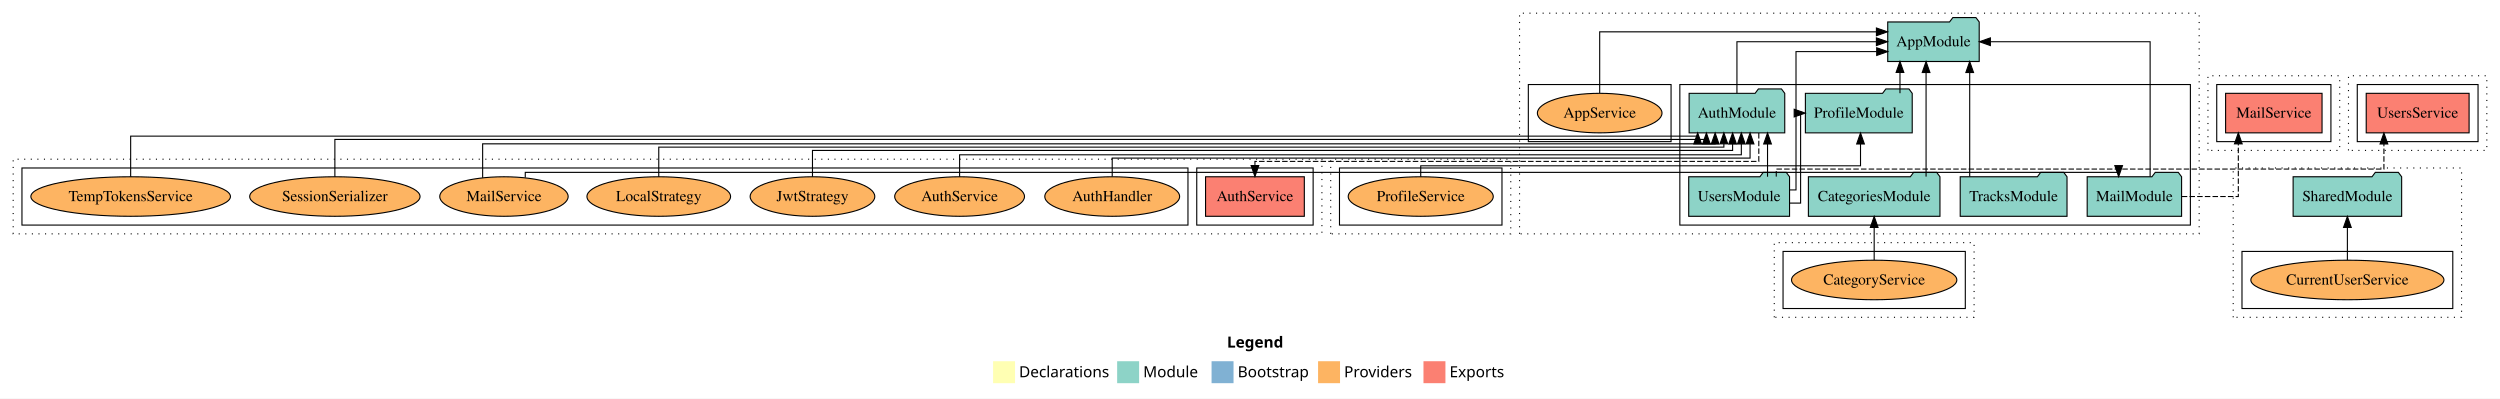
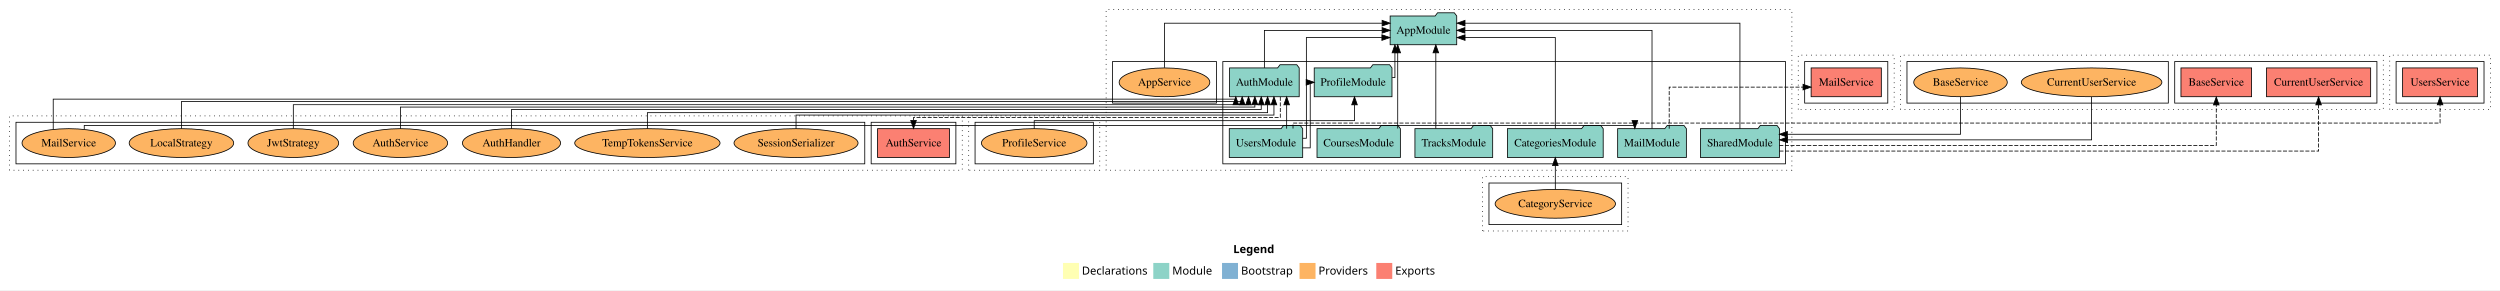
- <svg xmlns="http://www.w3.org/2000/svg" width="2277pt" height="363pt" viewBox="0.00 0.00 2277.00 363.00">
+ <svg xmlns="http://www.w3.org/2000/svg" width="3128pt" height="363pt" viewBox="0.00 0.00 3128.00 363.00">
  <g id="graph0" class="graph" transform="scale(1 1) rotate(0) translate(4 359)">
-     <polygon fill="#ffffff" stroke="transparent" points="-4,4 -4,-359 2273,-359 2273,4 -4,4" />
-     <text text-anchor="start" x="1113.509" y="-42.4" font-family="sans-serif" font-weight="bold" font-size="14.00" fill="#000000">Legend</text>
-     <polygon fill="#ffffb3" stroke="transparent" points="900.5,-10 900.5,-30 920.5,-30 920.5,-10 900.5,-10" />
-     <text text-anchor="start" x="924.129" y="-15.4" font-family="sans-serif" font-size="14.00" fill="#000000">  Declarations</text>
-     <polygon fill="#8dd3c7" stroke="transparent" points="1013.5,-10 1013.5,-30 1033.5,-30 1033.5,-10 1013.5,-10" />
-     <text text-anchor="start" x="1037.225" y="-15.4" font-family="sans-serif" font-size="14.00" fill="#000000">  Module</text>
-     <polygon fill="#80b1d3" stroke="transparent" points="1099.5,-10 1099.5,-30 1119.5,-30 1119.5,-10 1099.5,-10" />
-     <text text-anchor="start" x="1123.281" y="-15.4" font-family="sans-serif" font-size="14.00" fill="#000000">  Bootstrap</text>
-     <polygon fill="#fdb462" stroke="transparent" points="1196.5,-10 1196.5,-30 1216.5,-30 1216.5,-10 1196.5,-10" />
-     <text text-anchor="start" x="1220.173" y="-15.4" font-family="sans-serif" font-size="14.00" fill="#000000">  Providers</text>
-     <polygon fill="#fb8072" stroke="transparent" points="1292.5,-10 1292.5,-30 1312.5,-30 1312.5,-10 1292.5,-10" />
-     <text text-anchor="start" x="1316.226" y="-15.4" font-family="sans-serif" font-size="14.00" fill="#000000">  Exports</text>
+     <polygon fill="#ffffff" stroke="transparent" points="-4,4 -4,-359 3124,-359 3124,4 -4,4" />
+     <text text-anchor="start" x="1539.009" y="-42.4" font-family="sans-serif" font-weight="bold" font-size="14.00" fill="#000000">Legend</text>
+     <polygon fill="#ffffb3" stroke="transparent" points="1326,-10 1326,-30 1346,-30 1346,-10 1326,-10" />
+     <text text-anchor="start" x="1349.629" y="-15.4" font-family="sans-serif" font-size="14.00" fill="#000000">  Declarations</text>
+     <polygon fill="#8dd3c7" stroke="transparent" points="1439,-10 1439,-30 1459,-30 1459,-10 1439,-10" />
+     <text text-anchor="start" x="1462.725" y="-15.4" font-family="sans-serif" font-size="14.00" fill="#000000">  Module</text>
+     <polygon fill="#80b1d3" stroke="transparent" points="1525,-10 1525,-30 1545,-30 1545,-10 1525,-10" />
+     <text text-anchor="start" x="1548.781" y="-15.4" font-family="sans-serif" font-size="14.00" fill="#000000">  Bootstrap</text>
+     <polygon fill="#fdb462" stroke="transparent" points="1622,-10 1622,-30 1642,-30 1642,-10 1622,-10" />
+     <text text-anchor="start" x="1645.673" y="-15.4" font-family="sans-serif" font-size="14.00" fill="#000000">  Providers</text>
+     <polygon fill="#fb8072" stroke="transparent" points="1718,-10 1718,-30 1738,-30 1738,-10 1718,-10" />
+     <text text-anchor="start" x="1741.726" y="-15.4" font-family="sans-serif" font-size="14.00" fill="#000000">  Exports</text>
    <g id="clust1" class="cluster">
-       <polygon fill="none" stroke="#000000" stroke-dasharray="1,5" points="1380,-146 1380,-347 1999,-347 1999,-146 1380,-146" />
+       <polygon fill="none" stroke="#000000" stroke-dasharray="1,5" points="1380,-146 1380,-347 2238,-347 2238,-146 1380,-146" />
    </g>
    <g id="clust3" class="cluster">
-       <polygon fill="none" stroke="#000000" points="1526,-154 1526,-282 1991,-282 1991,-154 1526,-154" />
+       <polygon fill="none" stroke="#000000" points="1526,-154 1526,-282 2230,-282 2230,-154 1526,-154" />
    </g>
    <g id="clust6" class="cluster">
      <polygon fill="none" stroke="#000000" points="1388,-230 1388,-282 1518,-282 1518,-230 1388,-230" />
    </g>
    <g id="clust7" class="cluster">
      <polygon fill="none" stroke="#000000" stroke-dasharray="1,5" points="8,-146 8,-214 1200,-214 1200,-146 8,-146" />
    </g>
    <g id="clust10" class="cluster">
      <polygon fill="none" stroke="#000000" points="1086,-154 1086,-206 1192,-206 1192,-154 1086,-154" />
    </g>
    <g id="clust12" class="cluster">
      <polygon fill="none" stroke="#000000" points="16,-154 16,-206 1078,-206 1078,-154 16,-154" />
    </g>
    <g id="clust13" class="cluster">
-       <polygon fill="none" stroke="#000000" stroke-dasharray="1,5" points="1612,-70 1612,-138 1794,-138 1794,-70 1612,-70" />
+       <polygon fill="none" stroke="#000000" stroke-dasharray="1,5" points="1851,-70 1851,-138 2033,-138 2033,-70 1851,-70" />
    </g>
    <g id="clust18" class="cluster">
-       <polygon fill="none" stroke="#000000" points="1620,-78 1620,-130 1786,-130 1786,-78 1620,-78" />
-     </g>
-     <g id="clust25" class="cluster">
-       <polygon fill="none" stroke="#000000" stroke-dasharray="1,5" points="2007,-222 2007,-290 2127,-290 2127,-222 2007,-222" />
-     </g>
-     <g id="clust28" class="cluster">
-       <polygon fill="none" stroke="#000000" points="2015,-230 2015,-282 2119,-282 2119,-230 2015,-230" />
+       <polygon fill="none" stroke="#000000" points="1859,-78 1859,-130 2025,-130 2025,-78 1859,-78" />
    </g>
    <g id="clust31" class="cluster">
+       <polygon fill="none" stroke="#000000" stroke-dasharray="1,5" points="2246,-222 2246,-290 2366,-290 2366,-222 2246,-222" />
+     </g>
+     <g id="clust34" class="cluster">
+       <polygon fill="none" stroke="#000000" points="2254,-230 2254,-282 2358,-282 2358,-230 2254,-230" />
+     </g>
+     <g id="clust37" class="cluster">
      <polygon fill="none" stroke="#000000" stroke-dasharray="1,5" points="1208,-146 1208,-214 1372,-214 1372,-146 1208,-146" />
    </g>
-     <g id="clust36" class="cluster">
+     <g id="clust42" class="cluster">
      <polygon fill="none" stroke="#000000" points="1216,-154 1216,-206 1364,-206 1364,-154 1216,-154" />
    </g>
-     <g id="clust37" class="cluster">
-       <polygon fill="none" stroke="#000000" stroke-dasharray="1,5" points="2030,-70 2030,-206 2238,-206 2238,-70 2030,-70" />
-     </g>
-     <g id="clust42" class="cluster">
-       <polygon fill="none" stroke="#000000" points="2038,-78 2038,-130 2230,-130 2230,-78 2038,-78" />
-     </g>
-     <g id="clust49" class="cluster">
-       <polygon fill="none" stroke="#000000" stroke-dasharray="1,5" points="2135,-222 2135,-290 2261,-290 2261,-222 2135,-222" />
-     </g>
-     <g id="clust52" class="cluster">
-       <polygon fill="none" stroke="#000000" points="2143,-230 2143,-282 2253,-282 2253,-230 2143,-230" />
+     <g id="clust43" class="cluster">
+       <polygon fill="none" stroke="#000000" stroke-dasharray="1,5" points="2374,-222 2374,-290 2978,-290 2978,-222 2374,-222" />
+     </g>
+     <g id="clust46" class="cluster">
+       <polygon fill="none" stroke="#000000" points="2717,-230 2717,-282 2970,-282 2970,-230 2717,-230" />
+     </g>
+     <g id="clust48" class="cluster">
+       <polygon fill="none" stroke="#000000" points="2382,-230 2382,-282 2709,-282 2709,-230 2382,-230" />
+     </g>
+     <g id="clust55" class="cluster">
+       <polygon fill="none" stroke="#000000" stroke-dasharray="1,5" points="2986,-222 2986,-290 3112,-290 3112,-222 2986,-222" />
+     </g>
+     <g id="clust58" class="cluster">
+       <polygon fill="none" stroke="#000000" points="2994,-230 2994,-282 3104,-282 3104,-230 2994,-230" />
    </g>
    <g id="node1" class="node">
      <polygon fill="#8dd3c7" stroke="#000000" points="1621.548,-274 1618.548,-278 1597.548,-278 1594.548,-274 1534.452,-274 1534.452,-238 1621.548,-238 1621.548,-274" />
      <text text-anchor="middle" x="1578" y="-251.8" font-family="Times,serif" font-size="14.00" fill="#000000">AuthModule</text>
    </g>
-     <g id="node7" class="node">
-       <polygon fill="#8dd3c7" stroke="#000000" points="1798.657,-339 1795.657,-343 1774.657,-343 1771.657,-339 1715.343,-339 1715.343,-303 1798.657,-303 1798.657,-339" />
-       <text text-anchor="middle" x="1757" y="-316.8" font-family="Times,serif" font-size="14.00" fill="#000000">AppModule</text>
+     <g id="node9" class="node">
+       <polygon fill="#8dd3c7" stroke="#000000" points="1818.657,-339 1815.657,-343 1794.657,-343 1791.657,-339 1735.343,-339 1735.343,-303 1818.657,-303 1818.657,-339" />
+       <text text-anchor="middle" x="1777" y="-316.8" font-family="Times,serif" font-size="14.00" fill="#000000">AppModule</text>
    </g>
    <g id="edge1" class="edge">
-       <path fill="none" stroke="#000000" d="M1578,-274.106C1578,-293.339 1578,-321 1578,-321 1578,-321 1705.033,-321 1705.033,-321" />
-       <polygon fill="#000000" stroke="#000000" points="1705.033,-324.5 1715.033,-321 1705.032,-317.5 1705.033,-324.5" />
-     </g>
-     <g id="node9" class="node">
+       <path fill="none" stroke="#000000" d="M1578,-274.106C1578,-293.339 1578,-321 1578,-321 1578,-321 1725.283,-321 1725.283,-321" />
+       <polygon fill="#000000" stroke="#000000" points="1725.283,-324.5 1735.283,-321 1725.283,-317.5 1725.283,-324.5" />
+     </g>
+     <g id="node11" class="node">
      <polygon fill="#fb8072" stroke="#000000" points="1183.976,-198 1094.024,-198 1094.024,-162 1183.976,-162 1183.976,-198" />
      <text text-anchor="middle" x="1139" y="-175.8" font-family="Times,serif" font-size="14.00" fill="#000000">AuthService </text>
    </g>
-     <g id="edge9" class="edge">
+     <g id="edge11" class="edge">
      <path fill="none" stroke="#000000" stroke-dasharray="5,2" d="M1597.914,-237.85C1597.914,-225.729 1597.914,-212 1597.914,-212 1597.914,-212 1139,-212 1139,-212 1139,-212 1139,-208.243 1139,-208.243" />
      <polygon fill="#000000" stroke="#000000" points="1142.5,-208.243 1139,-198.243 1135.5,-208.243 1142.5,-208.243" />
    </g>
    <g id="node2" class="node">
-       <polygon fill="#8dd3c7" stroke="#000000" points="1762.917,-198 1759.917,-202 1738.917,-202 1735.917,-198 1643.083,-198 1643.083,-162 1762.917,-162 1762.917,-198" />
-       <text text-anchor="middle" x="1703" y="-175.8" font-family="Times,serif" font-size="14.00" fill="#000000">CategoriesModule</text>
+       <polygon fill="#8dd3c7" stroke="#000000" points="2001.917,-198 1998.917,-202 1977.917,-202 1974.917,-198 1882.083,-198 1882.083,-162 2001.917,-162 2001.917,-198" />
+       <text text-anchor="middle" x="1942" y="-175.8" font-family="Times,serif" font-size="14.00" fill="#000000">CategoriesModule</text>
    </g>
    <g id="edge2" class="edge">
-       <path fill="none" stroke="#000000" d="M1750.266,-198.145C1750.266,-198.145 1750.266,-292.925 1750.266,-292.925" />
-       <polygon fill="#000000" stroke="#000000" points="1746.767,-292.925 1750.266,-302.925 1753.767,-292.925 1746.767,-292.925" />
+       <path fill="none" stroke="#000000" d="M1942,-198.077C1942,-234.229 1942,-312 1942,-312 1942,-312 1829.063,-312 1829.063,-312" />
+       <polygon fill="#000000" stroke="#000000" points="1829.063,-308.5 1819.063,-312 1829.063,-315.5 1829.063,-308.5" />
    </g>
    <g id="node3" class="node">
-       <polygon fill="#8dd3c7" stroke="#000000" points="1982.99,-198 1979.99,-202 1958.99,-202 1955.99,-198 1897.01,-198 1897.01,-162 1982.99,-162 1982.99,-198" />
-       <text text-anchor="middle" x="1940" y="-175.8" font-family="Times,serif" font-size="14.00" fill="#000000">MailModule</text>
+       <polygon fill="#8dd3c7" stroke="#000000" points="1748.151,-198 1745.151,-202 1724.151,-202 1721.151,-198 1643.849,-198 1643.849,-162 1748.151,-162 1748.151,-198" />
+       <text text-anchor="middle" x="1696" y="-175.8" font-family="Times,serif" font-size="14.00" fill="#000000">CoursesModule</text>
    </g>
    <g id="edge3" class="edge">
-       <path fill="none" stroke="#000000" d="M1954.332,-198.145C1954.332,-236.226 1954.332,-321 1954.332,-321 1954.332,-321 1808.849,-321 1808.849,-321" />
-       <polygon fill="#000000" stroke="#000000" points="1808.849,-317.5 1798.849,-321 1808.849,-324.5 1808.849,-317.5" />
-     </g>
-     <g id="node18" class="node">
-       <polygon fill="#fb8072" stroke="#000000" points="2110.918,-274 2023.082,-274 2023.082,-238 2110.918,-238 2110.918,-274" />
-       <text text-anchor="middle" x="2067" y="-251.8" font-family="Times,serif" font-size="14.00" fill="#000000">MailService </text>
-     </g>
-     <g id="edge18" class="edge">
-       <path fill="none" stroke="#000000" stroke-dasharray="5,2" d="M1983.176,-180C2008.142,-180 2034.662,-180 2034.662,-180 2034.662,-180 2034.662,-227.989 2034.662,-227.989" />
-       <polygon fill="#000000" stroke="#000000" points="2031.162,-227.989 2034.662,-237.989 2038.162,-227.989 2031.162,-227.989" />
+       <path fill="none" stroke="#000000" d="M1744.825,-198.145C1744.825,-198.145 1744.825,-292.925 1744.825,-292.925" />
+       <polygon fill="#000000" stroke="#000000" points="1741.325,-292.925 1744.825,-302.925 1748.325,-292.925 1741.325,-292.925" />
    </g>
    <g id="node4" class="node">
+       <polygon fill="#8dd3c7" stroke="#000000" points="2105.99,-198 2102.99,-202 2081.99,-202 2078.99,-198 2020.01,-198 2020.01,-162 2105.99,-162 2105.99,-198" />
+       <text text-anchor="middle" x="2063" y="-175.8" font-family="Times,serif" font-size="14.00" fill="#000000">MailModule</text>
+     </g>
+     <g id="edge4" class="edge">
+       <path fill="none" stroke="#000000" d="M2063,-198.145C2063,-236.226 2063,-321 2063,-321 2063,-321 1828.893,-321 1828.893,-321" />
+       <polygon fill="#000000" stroke="#000000" points="1828.893,-317.5 1818.893,-321 1828.893,-324.5 1828.893,-317.5" />
+     </g>
+     <g id="node20" class="node">
+       <polygon fill="#fb8072" stroke="#000000" points="2349.918,-274 2262.082,-274 2262.082,-238 2349.918,-238 2349.918,-274" />
+       <text text-anchor="middle" x="2306" y="-251.8" font-family="Times,serif" font-size="14.00" fill="#000000">MailService </text>
+     </g>
+     <g id="edge20" class="edge">
+       <path fill="none" stroke="#000000" stroke-dasharray="5,2" d="M2084.498,-198.027C2084.498,-218.767 2084.498,-250 2084.498,-250 2084.498,-250 2251.973,-250 2251.973,-250" />
+       <polygon fill="#000000" stroke="#000000" points="2251.973,-253.5 2261.973,-250 2251.973,-246.5 2251.973,-253.5" />
+     </g>
+     <g id="node5" class="node">
      <polygon fill="#8dd3c7" stroke="#000000" points="1737.65,-274 1734.65,-278 1713.65,-278 1710.65,-274 1640.35,-274 1640.35,-238 1737.65,-238 1737.65,-274" />
      <text text-anchor="middle" x="1689" y="-251.8" font-family="Times,serif" font-size="14.00" fill="#000000">ProfileModule</text>
    </g>
-     <g id="edge4" class="edge">
-       <path fill="none" stroke="#000000" d="M1726.498,-274.106C1726.498,-274.106 1726.498,-292.991 1726.498,-292.991" />
-       <polygon fill="#000000" stroke="#000000" points="1722.998,-292.991 1726.498,-302.991 1729.998,-292.991 1722.998,-292.991" />
-     </g>
-     <g id="node5" class="node">
-       <polygon fill="#8dd3c7" stroke="#000000" points="1878.638,-198 1875.638,-202 1854.638,-202 1851.638,-198 1781.362,-198 1781.362,-162 1878.638,-162 1878.638,-198" />
-       <text text-anchor="middle" x="1830" y="-175.8" font-family="Times,serif" font-size="14.00" fill="#000000">TracksModule</text>
-     </g>
    <g id="edge5" class="edge">
-       <path fill="none" stroke="#000000" d="M1790.005,-198.145C1790.005,-198.145 1790.005,-292.925 1790.005,-292.925" />
-       <polygon fill="#000000" stroke="#000000" points="1786.505,-292.925 1790.005,-302.925 1793.505,-292.925 1786.505,-292.925" />
+       <path fill="none" stroke="#000000" d="M1737.892,-262C1740.047,-262 1741.325,-262 1741.325,-262 1741.325,-262 1741.325,-292.978 1741.325,-292.978" />
+       <polygon fill="#000000" stroke="#000000" points="1737.825,-292.977 1741.325,-302.978 1744.825,-292.978 1737.825,-292.977" />
    </g>
    <g id="node6" class="node">
+       <polygon fill="#8dd3c7" stroke="#000000" points="2222.423,-198 2219.423,-202 2198.423,-202 2195.423,-198 2123.577,-198 2123.577,-162 2222.423,-162 2222.423,-198" />
+       <text text-anchor="middle" x="2173" y="-175.8" font-family="Times,serif" font-size="14.00" fill="#000000">SharedModule</text>
+     </g>
+     <g id="edge6" class="edge">
+       <path fill="none" stroke="#000000" d="M2173,-198.094C2173,-237.989 2173,-330 2173,-330 2173,-330 1829.004,-330 1829.004,-330" />
+       <polygon fill="#000000" stroke="#000000" points="1829.004,-326.5 1819.004,-330 1829.004,-333.5 1829.004,-326.5" />
+     </g>
+     <g id="node22" class="node">
+       <polygon fill="#fb8072" stroke="#000000" points="2813.189,-274 2724.811,-274 2724.811,-238 2813.189,-238 2813.189,-274" />
+       <text text-anchor="middle" x="2769" y="-251.8" font-family="Times,serif" font-size="14.00" fill="#000000">BaseService </text>
+     </g>
+     <g id="edge24" class="edge">
+       <path fill="none" stroke="#000000" stroke-dasharray="5,2" d="M2222.28,-177C2365.074,-177 2769,-177 2769,-177 2769,-177 2769,-227.677 2769,-227.677" />
+       <polygon fill="#000000" stroke="#000000" points="2765.5,-227.677 2769,-237.677 2772.5,-227.677 2765.5,-227.677" />
+     </g>
+     <g id="node23" class="node">
+       <polygon fill="#fb8072" stroke="#000000" points="2962.167,-274 2831.833,-274 2831.833,-238 2962.167,-238 2962.167,-274" />
+       <text text-anchor="middle" x="2897" y="-251.8" font-family="Times,serif" font-size="14.00" fill="#000000">CurrentUserService </text>
+     </g>
+     <g id="edge25" class="edge">
+       <path fill="none" stroke="#000000" stroke-dasharray="5,2" d="M2222.479,-170C2385.742,-170 2897,-170 2897,-170 2897,-170 2897,-227.762 2897,-227.762" />
+       <polygon fill="#000000" stroke="#000000" points="2893.5,-227.762 2897,-237.762 2900.5,-227.762 2893.5,-227.762" />
+     </g>
+     <g id="node7" class="node">
+       <polygon fill="#8dd3c7" stroke="#000000" points="1863.638,-198 1860.638,-202 1839.638,-202 1836.638,-198 1766.362,-198 1766.362,-162 1863.638,-162 1863.638,-198" />
+       <text text-anchor="middle" x="1815" y="-175.8" font-family="Times,serif" font-size="14.00" fill="#000000">TracksModule</text>
+     </g>
+     <g id="edge7" class="edge">
+       <path fill="none" stroke="#000000" d="M1792.505,-198.145C1792.505,-198.145 1792.505,-292.925 1792.505,-292.925" />
+       <polygon fill="#000000" stroke="#000000" points="1789.005,-292.925 1792.505,-302.925 1796.005,-292.925 1789.005,-292.925" />
+     </g>
+     <g id="node8" class="node">
      <polygon fill="#8dd3c7" stroke="#000000" points="1625.922,-198 1622.922,-202 1601.922,-202 1598.922,-198 1534.078,-198 1534.078,-162 1625.922,-162 1625.922,-198" />
      <text text-anchor="middle" x="1580" y="-175.8" font-family="Times,serif" font-size="14.00" fill="#000000">UsersModule</text>
    </g>
-     <g id="edge8" class="edge">
+     <g id="edge10" class="edge">
      <path fill="none" stroke="#000000" d="M1605.867,-198.011C1605.867,-198.011 1605.867,-227.855 1605.867,-227.855" />
      <polygon fill="#000000" stroke="#000000" points="1602.367,-227.855 1605.867,-237.855 1609.367,-227.855 1602.367,-227.855" />
    </g>
-     <g id="edge20" class="edge">
-       <path fill="none" stroke="#000000" d="M1625.718,-174C1631.801,-174 1635.987,-174 1635.987,-174 1635.987,-174 1635.987,-256 1635.987,-256 1635.987,-256 1636.403,-256 1636.403,-256" />
-       <polygon fill="#000000" stroke="#000000" points="1630.147,-259.5 1640.147,-256 1630.147,-252.5 1630.147,-259.5" />
-     </g>
-     <g id="edge6" class="edge">
-       <path fill="none" stroke="#000000" d="M1625.857,-186C1629.494,-186 1631.799,-186 1631.799,-186 1631.799,-186 1631.799,-312 1631.799,-312 1631.799,-312 1705.31,-312 1705.31,-312" />
-       <polygon fill="#000000" stroke="#000000" points="1705.31,-315.5 1715.31,-312 1705.31,-308.5 1705.31,-315.5" />
-     </g>
-     <g id="node22" class="node">
-       <polygon fill="#fb8072" stroke="#000000" points="2244.849,-274 2151.151,-274 2151.151,-238 2244.849,-238 2244.849,-274" />
-       <text text-anchor="middle" x="2198" y="-251.8" font-family="Times,serif" font-size="14.00" fill="#000000">UsersService </text>
-     </g>
-     <g id="edge23" class="edge">
-       <path fill="none" stroke="#000000" stroke-dasharray="5,2" d="M1613.82,-198.169C1613.82,-202.046 1613.82,-205 1613.82,-205 1613.82,-205 2167.268,-205 2167.268,-205 2167.268,-205 2167.268,-227.876 2167.268,-227.876" />
-       <polygon fill="#000000" stroke="#000000" points="2163.769,-227.876 2167.268,-237.876 2170.769,-227.876 2163.769,-227.876" />
-     </g>
-     <g id="node8" class="node">
+     <g id="edge22" class="edge">
+       <path fill="none" stroke="#000000" d="M1625.712,-174C1631.448,-174 1635.354,-174 1635.354,-174 1635.354,-174 1635.354,-256 1635.354,-256 1635.354,-256 1635.849,-256 1635.849,-256" />
+       <polygon fill="#000000" stroke="#000000" points="1630.304,-259.5 1640.304,-256 1630.304,-252.5 1630.304,-259.5" />
+     </g>
+     <g id="edge8" class="edge">
+       <path fill="none" stroke="#000000" d="M1625.869,-186C1628.755,-186 1630.532,-186 1630.532,-186 1630.532,-186 1630.532,-312 1630.532,-312 1630.532,-312 1725.028,-312 1725.028,-312" />
+       <polygon fill="#000000" stroke="#000000" points="1725.028,-315.5 1735.028,-312 1725.028,-308.5 1725.028,-315.5" />
+     </g>
+     <g id="node26" class="node">
+       <polygon fill="#fb8072" stroke="#000000" points="3095.849,-274 3002.151,-274 3002.151,-238 3095.849,-238 3095.849,-274" />
+       <text text-anchor="middle" x="3049" y="-251.8" font-family="Times,serif" font-size="14.00" fill="#000000">UsersService </text>
+     </g>
+     <g id="edge28" class="edge">
+       <path fill="none" stroke="#000000" stroke-dasharray="5,2" d="M1613.82,-198.169C1613.82,-202.046 1613.82,-205 1613.82,-205 1613.82,-205 3049,-205 3049,-205 3049,-205 3049,-227.876 3049,-227.876" />
+       <polygon fill="#000000" stroke="#000000" points="3045.5,-227.876 3049,-237.876 3052.5,-227.876 3045.5,-227.876" />
+     </g>
+     <g id="node10" class="node">
      <ellipse fill="#fdb462" stroke="#000000" cx="1453" cy="-256" rx="56.741" ry="18" />
      <text text-anchor="middle" x="1453" y="-251.8" font-family="Times,serif" font-size="14.00" fill="#000000">AppService</text>
    </g>
-     <g id="edge7" class="edge">
-       <path fill="none" stroke="#000000" d="M1453,-274.292C1453,-296.206 1453,-330 1453,-330 1453,-330 1705.049,-330 1705.049,-330" />
-       <polygon fill="#000000" stroke="#000000" points="1705.049,-333.5 1715.049,-330 1705.049,-326.5 1705.049,-333.5" />
-     </g>
-     <g id="node10" class="node">
-       <ellipse fill="#fdb462" stroke="#000000" cx="1009" cy="-180" rx="61.397" ry="18" />
-       <text text-anchor="middle" x="1009" y="-175.8" font-family="Times,serif" font-size="14.00" fill="#000000">AuthHandler</text>
-     </g>
-     <g id="edge10" class="edge">
-       <path fill="none" stroke="#000000" d="M1009,-198.32C1009,-206.788 1009,-215 1009,-215 1009,-215 1589.961,-215 1589.961,-215 1589.961,-215 1589.961,-227.898 1589.961,-227.898" />
+     <g id="edge9" class="edge">
+       <path fill="none" stroke="#000000" d="M1453,-274.292C1453,-296.206 1453,-330 1453,-330 1453,-330 1725.306,-330 1725.306,-330" />
+       <polygon fill="#000000" stroke="#000000" points="1725.306,-333.5 1735.306,-330 1725.306,-326.5 1725.306,-333.5" />
+     </g>
+     <g id="node12" class="node">
+       <ellipse fill="#fdb462" stroke="#000000" cx="636" cy="-180" rx="61.397" ry="18" />
+       <text text-anchor="middle" x="636" y="-175.8" font-family="Times,serif" font-size="14.00" fill="#000000">AuthHandler</text>
+     </g>
+     <g id="edge12" class="edge">
+       <path fill="none" stroke="#000000" d="M636,-198.055C636,-209.439 636,-222 636,-222 636,-222 1574.055,-222 1574.055,-222 1574.055,-222 1574.055,-227.806 1574.055,-227.806" />
+       <polygon fill="#000000" stroke="#000000" points="1570.555,-227.805 1574.055,-237.806 1577.555,-227.806 1570.555,-227.805" />
+     </g>
+     <g id="node13" class="node">
+       <ellipse fill="#fdb462" stroke="#000000" cx="497" cy="-180" rx="59.108" ry="18" />
+       <text text-anchor="middle" x="497" y="-175.8" font-family="Times,serif" font-size="14.00" fill="#000000">AuthService</text>
+     </g>
+     <g id="edge13" class="edge">
+       <path fill="none" stroke="#000000" d="M497,-198.044C497,-210.563 497,-225 497,-225 497,-225 1566.102,-225 1566.102,-225 1566.102,-225 1566.102,-227.967 1566.102,-227.967" />
+       <polygon fill="#000000" stroke="#000000" points="1562.602,-227.967 1566.102,-237.967 1569.602,-227.967 1562.602,-227.967" />
+     </g>
+     <g id="node14" class="node">
+       <ellipse fill="#fdb462" stroke="#000000" cx="363" cy="-180" rx="56.756" ry="18" />
+       <text text-anchor="middle" x="363" y="-175.8" font-family="Times,serif" font-size="14.00" fill="#000000">JwtStrategy</text>
+     </g>
+     <g id="edge14" class="edge">
+       <path fill="none" stroke="#000000" d="M363,-198.147C363,-211.739 363,-228 363,-228 363,-228 1558.149,-228 1558.149,-228 1558.149,-228 1558.149,-228.979 1558.149,-228.979" />
+       <polygon fill="#000000" stroke="#000000" points="1554.649,-227.793 1558.149,-237.793 1561.649,-227.793 1554.649,-227.793" />
+     </g>
+     <g id="node15" class="node">
+       <ellipse fill="#fdb462" stroke="#000000" cx="223" cy="-180" rx="65.405" ry="18" />
+       <text text-anchor="middle" x="223" y="-175.8" font-family="Times,serif" font-size="14.00" fill="#000000">LocalStrategy</text>
+     </g>
+     <g id="edge15" class="edge">
+       <path fill="none" stroke="#000000" d="M223,-198.187C223,-213.182 223,-232 223,-232 223,-232 1550.196,-232 1550.196,-232 1550.196,-232 1550.196,-232.581 1550.196,-232.581" />
+       <polygon fill="#000000" stroke="#000000" points="1546.696,-227.81 1550.196,-237.81 1553.696,-227.81 1546.696,-227.81" />
+     </g>
+     <g id="node16" class="node">
+       <ellipse fill="#fdb462" stroke="#000000" cx="82" cy="-180" rx="58.461" ry="18" />
+       <text text-anchor="middle" x="82" y="-175.8" font-family="Times,serif" font-size="14.00" fill="#000000">MailService</text>
+     </g>
+     <g id="edge16" class="edge">
+       <path fill="none" stroke="#000000" d="M62.59,-197.101C62.59,-213.246 62.59,-235 62.59,-235 62.59,-235 1542.243,-235 1542.243,-235 1542.243,-235 1542.243,-235.292 1542.243,-235.292" />
+       <polygon fill="#000000" stroke="#000000" points="1538.743,-227.92 1542.243,-237.92 1545.743,-227.92 1538.743,-227.92" />
+     </g>
+     <g id="edge21" class="edge">
+       <path fill="none" stroke="#000000" d="M101.41,-197.334C101.41,-200.061 101.41,-202 101.41,-202 101.41,-202 2041.503,-202 2041.503,-202 2041.503,-202 2041.503,-201.617 2041.503,-201.617" />
+       <polygon fill="#000000" stroke="#000000" points="2045.003,-208.168 2041.503,-198.168 2038.003,-208.168 2045.003,-208.168" />
+     </g>
+     <g id="node17" class="node">
+       <ellipse fill="#fdb462" stroke="#000000" cx="992" cy="-180" rx="77.578" ry="18" />
+       <text text-anchor="middle" x="992" y="-175.8" font-family="Times,serif" font-size="14.00" fill="#000000">SessionSerializer</text>
+     </g>
+     <g id="edge17" class="edge">
+       <path fill="none" stroke="#000000" d="M992,-198.32C992,-206.788 992,-215 992,-215 992,-215 1589.961,-215 1589.961,-215 1589.961,-215 1589.961,-227.898 1589.961,-227.898" />
      <polygon fill="#000000" stroke="#000000" points="1586.461,-227.897 1589.961,-237.898 1593.461,-227.898 1586.461,-227.897" />
    </g>
-     <g id="node11" class="node">
-       <ellipse fill="#fdb462" stroke="#000000" cx="870" cy="-180" rx="59.108" ry="18" />
-       <text text-anchor="middle" x="870" y="-175.8" font-family="Times,serif" font-size="14.00" fill="#000000">AuthService</text>
-     </g>
-     <g id="edge11" class="edge">
-       <path fill="none" stroke="#000000" d="M870,-198.11C870,-207.897 870,-218 870,-218 870,-218 1582.008,-218 1582.008,-218 1582.008,-218 1582.008,-227.89 1582.008,-227.89" />
+     <g id="node18" class="node">
+       <ellipse fill="#fdb462" stroke="#000000" cx="806" cy="-180" rx="90.892" ry="18" />
+       <text text-anchor="middle" x="806" y="-175.8" font-family="Times,serif" font-size="14.00" fill="#000000">TempTokensService</text>
+     </g>
+     <g id="edge18" class="edge">
+       <path fill="none" stroke="#000000" d="M806,-198.11C806,-207.897 806,-218 806,-218 806,-218 1582.008,-218 1582.008,-218 1582.008,-218 1582.008,-227.89 1582.008,-227.89" />
      <polygon fill="#000000" stroke="#000000" points="1578.508,-227.89 1582.008,-237.89 1585.508,-227.89 1578.508,-227.89" />
    </g>
-     <g id="node12" class="node">
-       <ellipse fill="#fdb462" stroke="#000000" cx="736" cy="-180" rx="56.756" ry="18" />
-       <text text-anchor="middle" x="736" y="-175.8" font-family="Times,serif" font-size="14.00" fill="#000000">JwtStrategy</text>
-     </g>
-     <g id="edge12" class="edge">
-       <path fill="none" stroke="#000000" d="M736,-198.055C736,-209.439 736,-222 736,-222 736,-222 1574.055,-222 1574.055,-222 1574.055,-222 1574.055,-227.806 1574.055,-227.806" />
-       <polygon fill="#000000" stroke="#000000" points="1570.555,-227.805 1574.055,-237.806 1577.555,-227.806 1570.555,-227.805" />
-     </g>
-     <g id="node13" class="node">
-       <ellipse fill="#fdb462" stroke="#000000" cx="596" cy="-180" rx="65.405" ry="18" />
-       <text text-anchor="middle" x="596" y="-175.8" font-family="Times,serif" font-size="14.00" fill="#000000">LocalStrategy</text>
-     </g>
-     <g id="edge13" class="edge">
-       <path fill="none" stroke="#000000" d="M596,-198.044C596,-210.563 596,-225 596,-225 596,-225 1566.102,-225 1566.102,-225 1566.102,-225 1566.102,-227.967 1566.102,-227.967" />
-       <polygon fill="#000000" stroke="#000000" points="1562.602,-227.967 1566.102,-237.967 1569.602,-227.967 1562.602,-227.967" />
-     </g>
-     <g id="node14" class="node">
-       <ellipse fill="#fdb462" stroke="#000000" cx="455" cy="-180" rx="58.461" ry="18" />
-       <text text-anchor="middle" x="455" y="-175.8" font-family="Times,serif" font-size="14.00" fill="#000000">MailService</text>
-     </g>
-     <g id="edge14" class="edge">
-       <path fill="none" stroke="#000000" d="M435.59,-197.058C435.59,-210.855 435.59,-228 435.59,-228 435.59,-228 1558.149,-228 1558.149,-228 1558.149,-228 1558.149,-228.979 1558.149,-228.979" />
-       <polygon fill="#000000" stroke="#000000" points="1554.649,-227.793 1558.149,-237.793 1561.649,-227.793 1554.649,-227.793" />
+     <g id="node19" class="node">
+       <ellipse fill="#fdb462" stroke="#000000" cx="1942" cy="-104" rx="75.279" ry="18" />
+       <text text-anchor="middle" x="1942" y="-99.8" font-family="Times,serif" font-size="14.00" fill="#000000">CategoryService</text>
    </g>
    <g id="edge19" class="edge">
-       <path fill="none" stroke="#000000" d="M474.41,-197.334C474.41,-200.061 474.41,-202 474.41,-202 474.41,-202 1925.668,-202 1925.668,-202 1925.668,-202 1925.668,-201.617 1925.668,-201.617" />
-       <polygon fill="#000000" stroke="#000000" points="1929.169,-208.168 1925.668,-198.168 1922.169,-208.168 1929.169,-208.168" />
-     </g>
-     <g id="node15" class="node">
-       <ellipse fill="#fdb462" stroke="#000000" cx="301" cy="-180" rx="77.578" ry="18" />
-       <text text-anchor="middle" x="301" y="-175.8" font-family="Times,serif" font-size="14.00" fill="#000000">SessionSerializer</text>
-     </g>
-     <g id="edge15" class="edge">
-       <path fill="none" stroke="#000000" d="M301,-198.187C301,-213.182 301,-232 301,-232 301,-232 1550.196,-232 1550.196,-232 1550.196,-232 1550.196,-232.581 1550.196,-232.581" />
-       <polygon fill="#000000" stroke="#000000" points="1546.696,-227.81 1550.196,-237.81 1553.696,-227.81 1546.696,-227.81" />
-     </g>
-     <g id="node16" class="node">
-       <ellipse fill="#fdb462" stroke="#000000" cx="115" cy="-180" rx="90.892" ry="18" />
-       <text text-anchor="middle" x="115" y="-175.8" font-family="Times,serif" font-size="14.00" fill="#000000">TempTokensService</text>
-     </g>
-     <g id="edge16" class="edge">
-       <path fill="none" stroke="#000000" d="M115,-198.009C115,-214.049 115,-235 115,-235 115,-235 1542.243,-235 1542.243,-235 1542.243,-235 1542.243,-235.292 1542.243,-235.292" />
-       <polygon fill="#000000" stroke="#000000" points="1538.743,-227.92 1542.243,-237.92 1545.743,-227.92 1538.743,-227.92" />
-     </g>
-     <g id="node17" class="node">
-       <ellipse fill="#fdb462" stroke="#000000" cx="1703" cy="-104" rx="75.279" ry="18" />
-       <text text-anchor="middle" x="1703" y="-99.8" font-family="Times,serif" font-size="14.00" fill="#000000">CategoryService</text>
-     </g>
-     <g id="edge17" class="edge">
-       <path fill="none" stroke="#000000" d="M1703,-122.011C1703,-122.011 1703,-151.855 1703,-151.855" />
-       <polygon fill="#000000" stroke="#000000" points="1699.5,-151.855 1703,-161.855 1706.5,-151.855 1699.5,-151.855" />
-     </g>
-     <g id="node19" class="node">
+       <path fill="none" stroke="#000000" d="M1942,-122.011C1942,-122.011 1942,-151.855 1942,-151.855" />
+       <polygon fill="#000000" stroke="#000000" points="1938.5,-151.855 1942,-161.855 1945.5,-151.855 1938.5,-151.855" />
+     </g>
+     <g id="node21" class="node">
      <ellipse fill="#fdb462" stroke="#000000" cx="1290" cy="-180" rx="66.045" ry="18" />
      <text text-anchor="middle" x="1290" y="-175.8" font-family="Times,serif" font-size="14.00" fill="#000000">ProfileService</text>
    </g>
-     <g id="edge21" class="edge">
-       <path fill="none" stroke="#000000" d="M1290,-198.207C1290,-203.555 1290,-208 1290,-208 1290,-208 1690.558,-208 1690.558,-208 1690.558,-208 1690.558,-227.853 1690.558,-227.853" />
-       <polygon fill="#000000" stroke="#000000" points="1687.058,-227.853 1690.558,-237.853 1694.058,-227.853 1687.058,-227.853" />
-     </g>
-     <g id="node20" class="node">
-       <ellipse fill="#fdb462" stroke="#000000" cx="2134" cy="-104" rx="87.936" ry="18" />
-       <text text-anchor="middle" x="2134" y="-99.8" font-family="Times,serif" font-size="14.00" fill="#000000">CurrentUserService</text>
-     </g>
-     <g id="node21" class="node">
-       <polygon fill="#8dd3c7" stroke="#000000" points="2183.423,-198 2180.423,-202 2159.423,-202 2156.423,-198 2084.577,-198 2084.577,-162 2183.423,-162 2183.423,-198" />
-       <text text-anchor="middle" x="2134" y="-175.8" font-family="Times,serif" font-size="14.00" fill="#000000">SharedModule</text>
-     </g>
-     <g id="edge22" class="edge">
-       <path fill="none" stroke="#000000" d="M2134,-122.011C2134,-122.011 2134,-151.855 2134,-151.855" />
-       <polygon fill="#000000" stroke="#000000" points="2130.5,-151.855 2134,-161.855 2137.5,-151.855 2130.5,-151.855" />
+     <g id="edge23" class="edge">
+       <path fill="none" stroke="#000000" d="M1290,-198.207C1290,-203.555 1290,-208 1290,-208 1290,-208 1690.75,-208 1690.75,-208 1690.75,-208 1690.75,-227.853 1690.75,-227.853" />
+       <polygon fill="#000000" stroke="#000000" points="1687.25,-227.853 1690.75,-237.853 1694.25,-227.853 1687.25,-227.853" />
+     </g>
+     <g id="node24" class="node">
+       <ellipse fill="#fdb462" stroke="#000000" cx="2449" cy="-256" rx="58.523" ry="18" />
+       <text text-anchor="middle" x="2449" y="-251.8" font-family="Times,serif" font-size="14.00" fill="#000000">BaseService</text>
+     </g>
+     <g id="edge26" class="edge">
+       <path fill="none" stroke="#000000" d="M2449,-237.894C2449,-218.661 2449,-191 2449,-191 2449,-191 2232.343,-191 2232.343,-191" />
+       <polygon fill="#000000" stroke="#000000" points="2232.343,-187.5 2222.343,-191 2232.343,-194.5 2232.343,-187.5" />
+     </g>
+     <g id="node25" class="node">
+       <ellipse fill="#fdb462" stroke="#000000" cx="2613" cy="-256" rx="87.936" ry="18" />
+       <text text-anchor="middle" x="2613" y="-251.8" font-family="Times,serif" font-size="14.00" fill="#000000">CurrentUserService</text>
+     </g>
+     <g id="edge27" class="edge">
+       <path fill="none" stroke="#000000" d="M2613,-237.831C2613,-216.502 2613,-184 2613,-184 2613,-184 2232.618,-184 2232.618,-184" />
+       <polygon fill="#000000" stroke="#000000" points="2232.618,-180.5 2222.618,-184 2232.618,-187.5 2232.618,-180.5" />
    </g>
  </g>
</svg>
